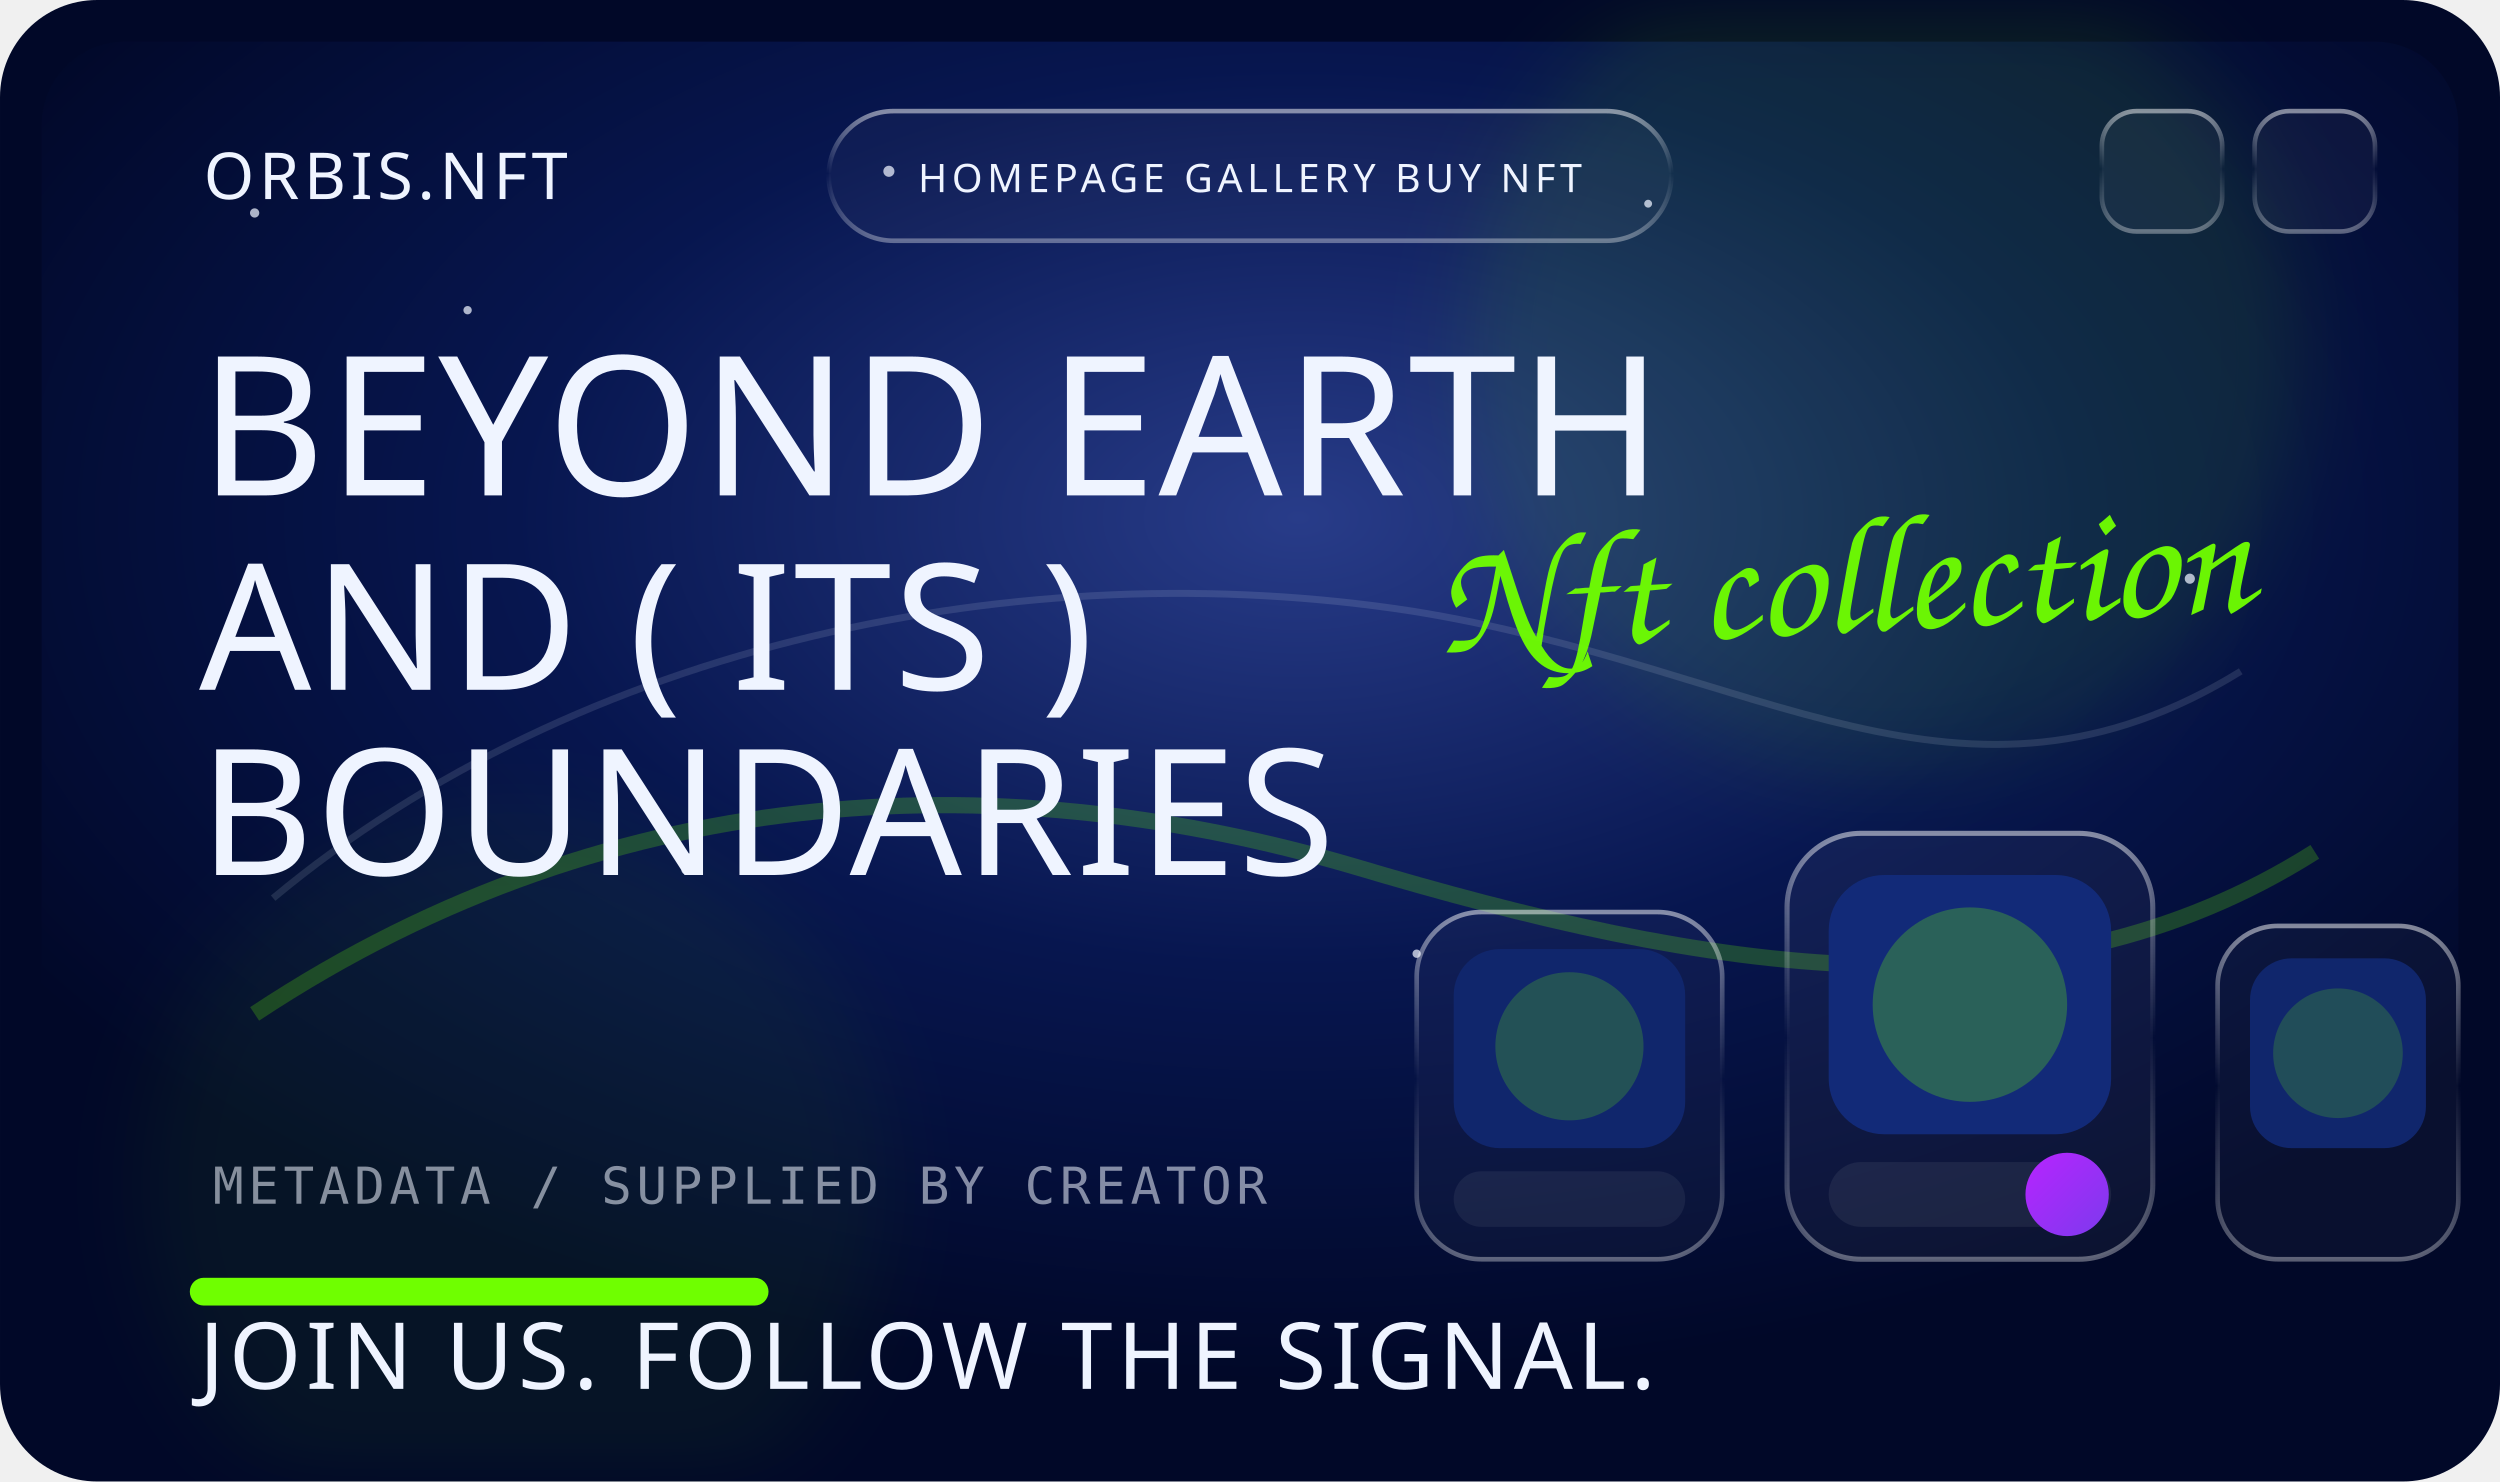
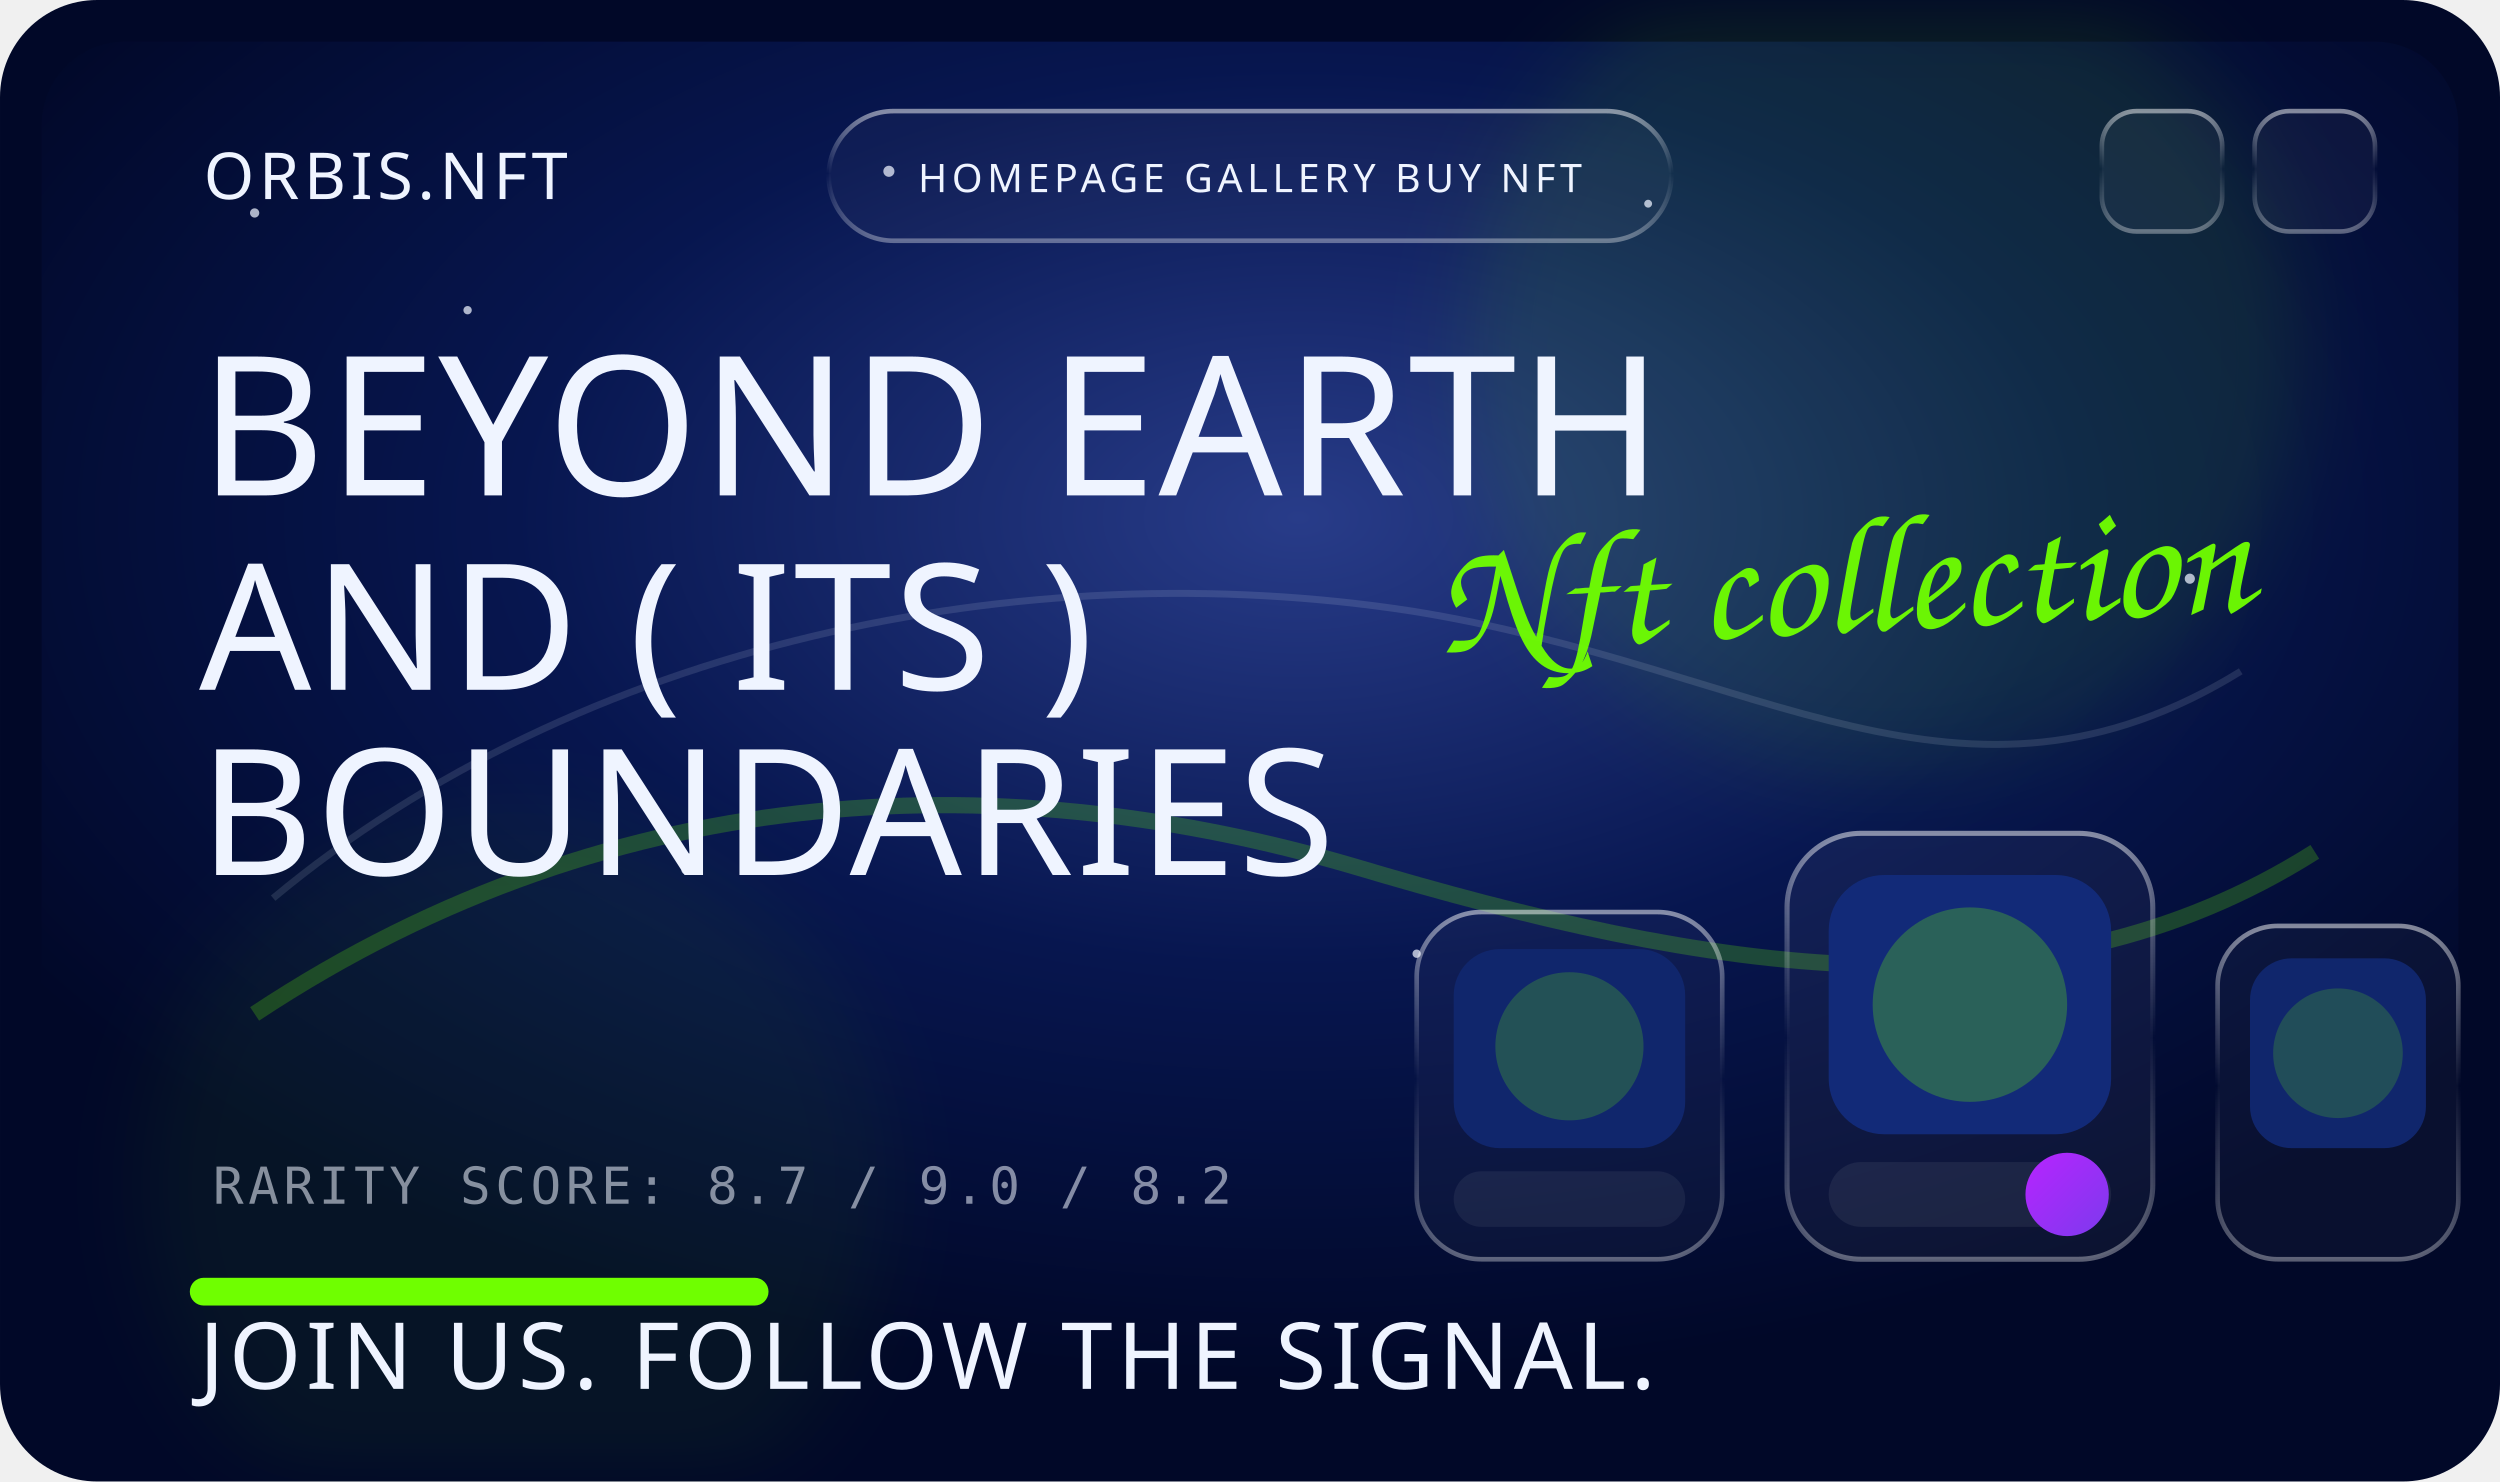
<svg xmlns="http://www.w3.org/2000/svg" width="360" height="213.333" viewBox="0 0 1080 640" role="img" aria-label="Orbis NFT Space Landing template preview">
  <defs>
    <radialGradient id="orbisGlow" cx="52%" cy="34%" r="62%">
      <stop offset="0%" stop-color="#283c89" />
      <stop offset="52%" stop-color="#07164f" />
      <stop offset="100%" stop-color="#010828" />
    </radialGradient>
    <linearGradient id="glassStroke" x1="0" y1="0" x2="0" y2="1">
      <stop offset="0%" stop-color="#ffffff" stop-opacity="0.5" />
      <stop offset="48%" stop-color="#ffffff" stop-opacity="0" />
      <stop offset="100%" stop-color="#ffffff" stop-opacity="0.35" />
    </linearGradient>
    <linearGradient id="purpleButton" x1="0" y1="0" x2="1" y2="1">
      <stop offset="0%" stop-color="#b724ff" />
      <stop offset="100%" stop-color="#7c3aed" />
    </linearGradient>
    <filter id="softBlur" x="-20%" y="-20%" width="140%" height="140%">
      <feGaussianBlur stdDeviation="18" />
    </filter>
  </defs>
  <rect width="1080" height="640" rx="42" fill="#010828" />
  <rect x="18" y="18" width="1044" height="604" rx="36" fill="url(#orbisGlow)" />
  <circle cx="814" cy="154" r="180" fill="#6fff00" opacity="0.09" filter="url(#softBlur)" />
  <circle cx="222" cy="512" r="160" fill="#6fff00" opacity="0.05" filter="url(#softBlur)" />
  <g opacity="0.72">
    <circle cx="110" cy="92" r="2" fill="#eff4ff" />
    <circle cx="202" cy="134" r="1.8" fill="#eff4ff" />
    <circle cx="384" cy="74" r="2.4" fill="#eff4ff" />
    <circle cx="712" cy="88" r="1.7" fill="#eff4ff" />
    <circle cx="946" cy="250" r="2.2" fill="#eff4ff" />
    <circle cx="612" cy="412" r="1.8" fill="#eff4ff" />
    <circle cx="296" cy="376" r="1.6" fill="#eff4ff" />
  </g>
  <path d="M118 388 C250 278 442 238 610 264 C760 288 848 364 968 290" fill="none" stroke="#eff4ff" stroke-opacity="0.12" stroke-width="3" />
  <path d="M110 438 C270 332 440 332 584 374 C738 420 880 444 1000 368" fill="none" stroke="#6fff00" stroke-opacity="0.22" stroke-width="7" />
  <g>
    <text x="88" y="86" font-family="Anton, Impact, sans-serif" font-size="28" fill="#eff4ff" letter-spacing="2">ORBIS.NFT</text>
    <rect x="358" y="48" width="364" height="56" rx="28" fill="#ffffff" opacity="0.035" />
    <rect x="358" y="48" width="364" height="56" rx="28" fill="none" stroke="url(#glassStroke)" stroke-width="2" />
    <text x="540" y="83" font-family="Anton, Impact, sans-serif" font-size="17" fill="#eff4ff" text-anchor="middle" letter-spacing="2">HOMEPAGE  GALLERY  BUY NFT</text>
    <rect x="908" y="48" width="52" height="52" rx="15" fill="#ffffff" opacity="0.04" />
    <rect x="908" y="48" width="52" height="52" rx="15" fill="none" stroke="url(#glassStroke)" stroke-width="2" />
    <rect x="974" y="48" width="52" height="52" rx="15" fill="#ffffff" opacity="0.04" />
    <rect x="974" y="48" width="52" height="52" rx="15" fill="none" stroke="url(#glassStroke)" stroke-width="2" />
  </g>
  <g>
    <text x="86" y="214" font-family="Anton, Impact, sans-serif" font-size="84" fill="#eff4ff" letter-spacing="1">BEYOND EARTH</text>
    <text x="86" y="298" font-family="Anton, Impact, sans-serif" font-size="76" fill="#eff4ff" letter-spacing="1">AND ( ITS )</text>
    <text x="86" y="378" font-family="Anton, Impact, sans-serif" font-size="76" fill="#eff4ff" letter-spacing="1">BOUNDARIES</text>
    <text x="622" y="282" font-family="Brush Script MT, Condiment, cursive" font-size="72" fill="#6fff00" opacity="0.95" transform="rotate(-3 622 282)">Nft collection</text>
  </g>
  <g transform="translate(612 394)">
    <rect x="0" y="0" width="132" height="150" rx="28" fill="#ffffff" opacity="0.035" />
    <rect x="0" y="0" width="132" height="150" rx="28" fill="none" stroke="url(#glassStroke)" stroke-width="2" />
    <rect x="16" y="16" width="100" height="86" rx="20" fill="#10266c" />
    <circle cx="66" cy="58" r="32" fill="#6fff00" opacity="0.2" />
    <rect x="16" y="112" width="100" height="24" rx="12" fill="#ffffff" opacity="0.06" />
  </g>
  <g transform="translate(772 360)">
    <rect x="0" y="0" width="158" height="184" rx="32" fill="#ffffff" opacity="0.045" />
    <rect x="0" y="0" width="158" height="184" rx="32" fill="none" stroke="url(#glassStroke)" stroke-width="2.2" />
    <rect x="18" y="18" width="122" height="112" rx="24" fill="#122a78" />
    <circle cx="79" cy="74" r="42" fill="#6fff00" opacity="0.26" />
    <rect x="18" y="142" width="122" height="28" rx="14" fill="#ffffff" opacity="0.065" />
    <circle cx="121" cy="156" r="18" fill="url(#purpleButton)" />
  </g>
  <g transform="translate(958 400)">
    <rect x="0" y="0" width="104" height="144" rx="26" fill="#ffffff" opacity="0.035" />
    <rect x="0" y="0" width="104" height="144" rx="26" fill="none" stroke="url(#glassStroke)" stroke-width="2" />
    <rect x="14" y="14" width="76" height="82" rx="18" fill="#10266c" />
    <circle cx="52" cy="55" r="28" fill="#6fff00" opacity="0.18" />
  </g>
-   <text x="92" y="520" font-family="monospace" font-size="22" fill="#eff4ff" opacity="0.55" letter-spacing="2">METADATA / SUPPLIED BY CREATOR</text>
+   <text x="92" y="520" font-family="monospace" font-size="22" fill="#eff4ff" opacity="0.55" letter-spacing="2">RARITY SCORE: 8.7 / 9.0 / 8.2</text>
  <rect x="82" y="552" width="250" height="12" rx="6" fill="#6fff00" />
  <text x="86" y="600" font-family="Anton, Impact, sans-serif" font-size="40" fill="#eff4ff" letter-spacing="2">JOIN US. FOLLOW THE SIGNAL.</text>
</svg>
